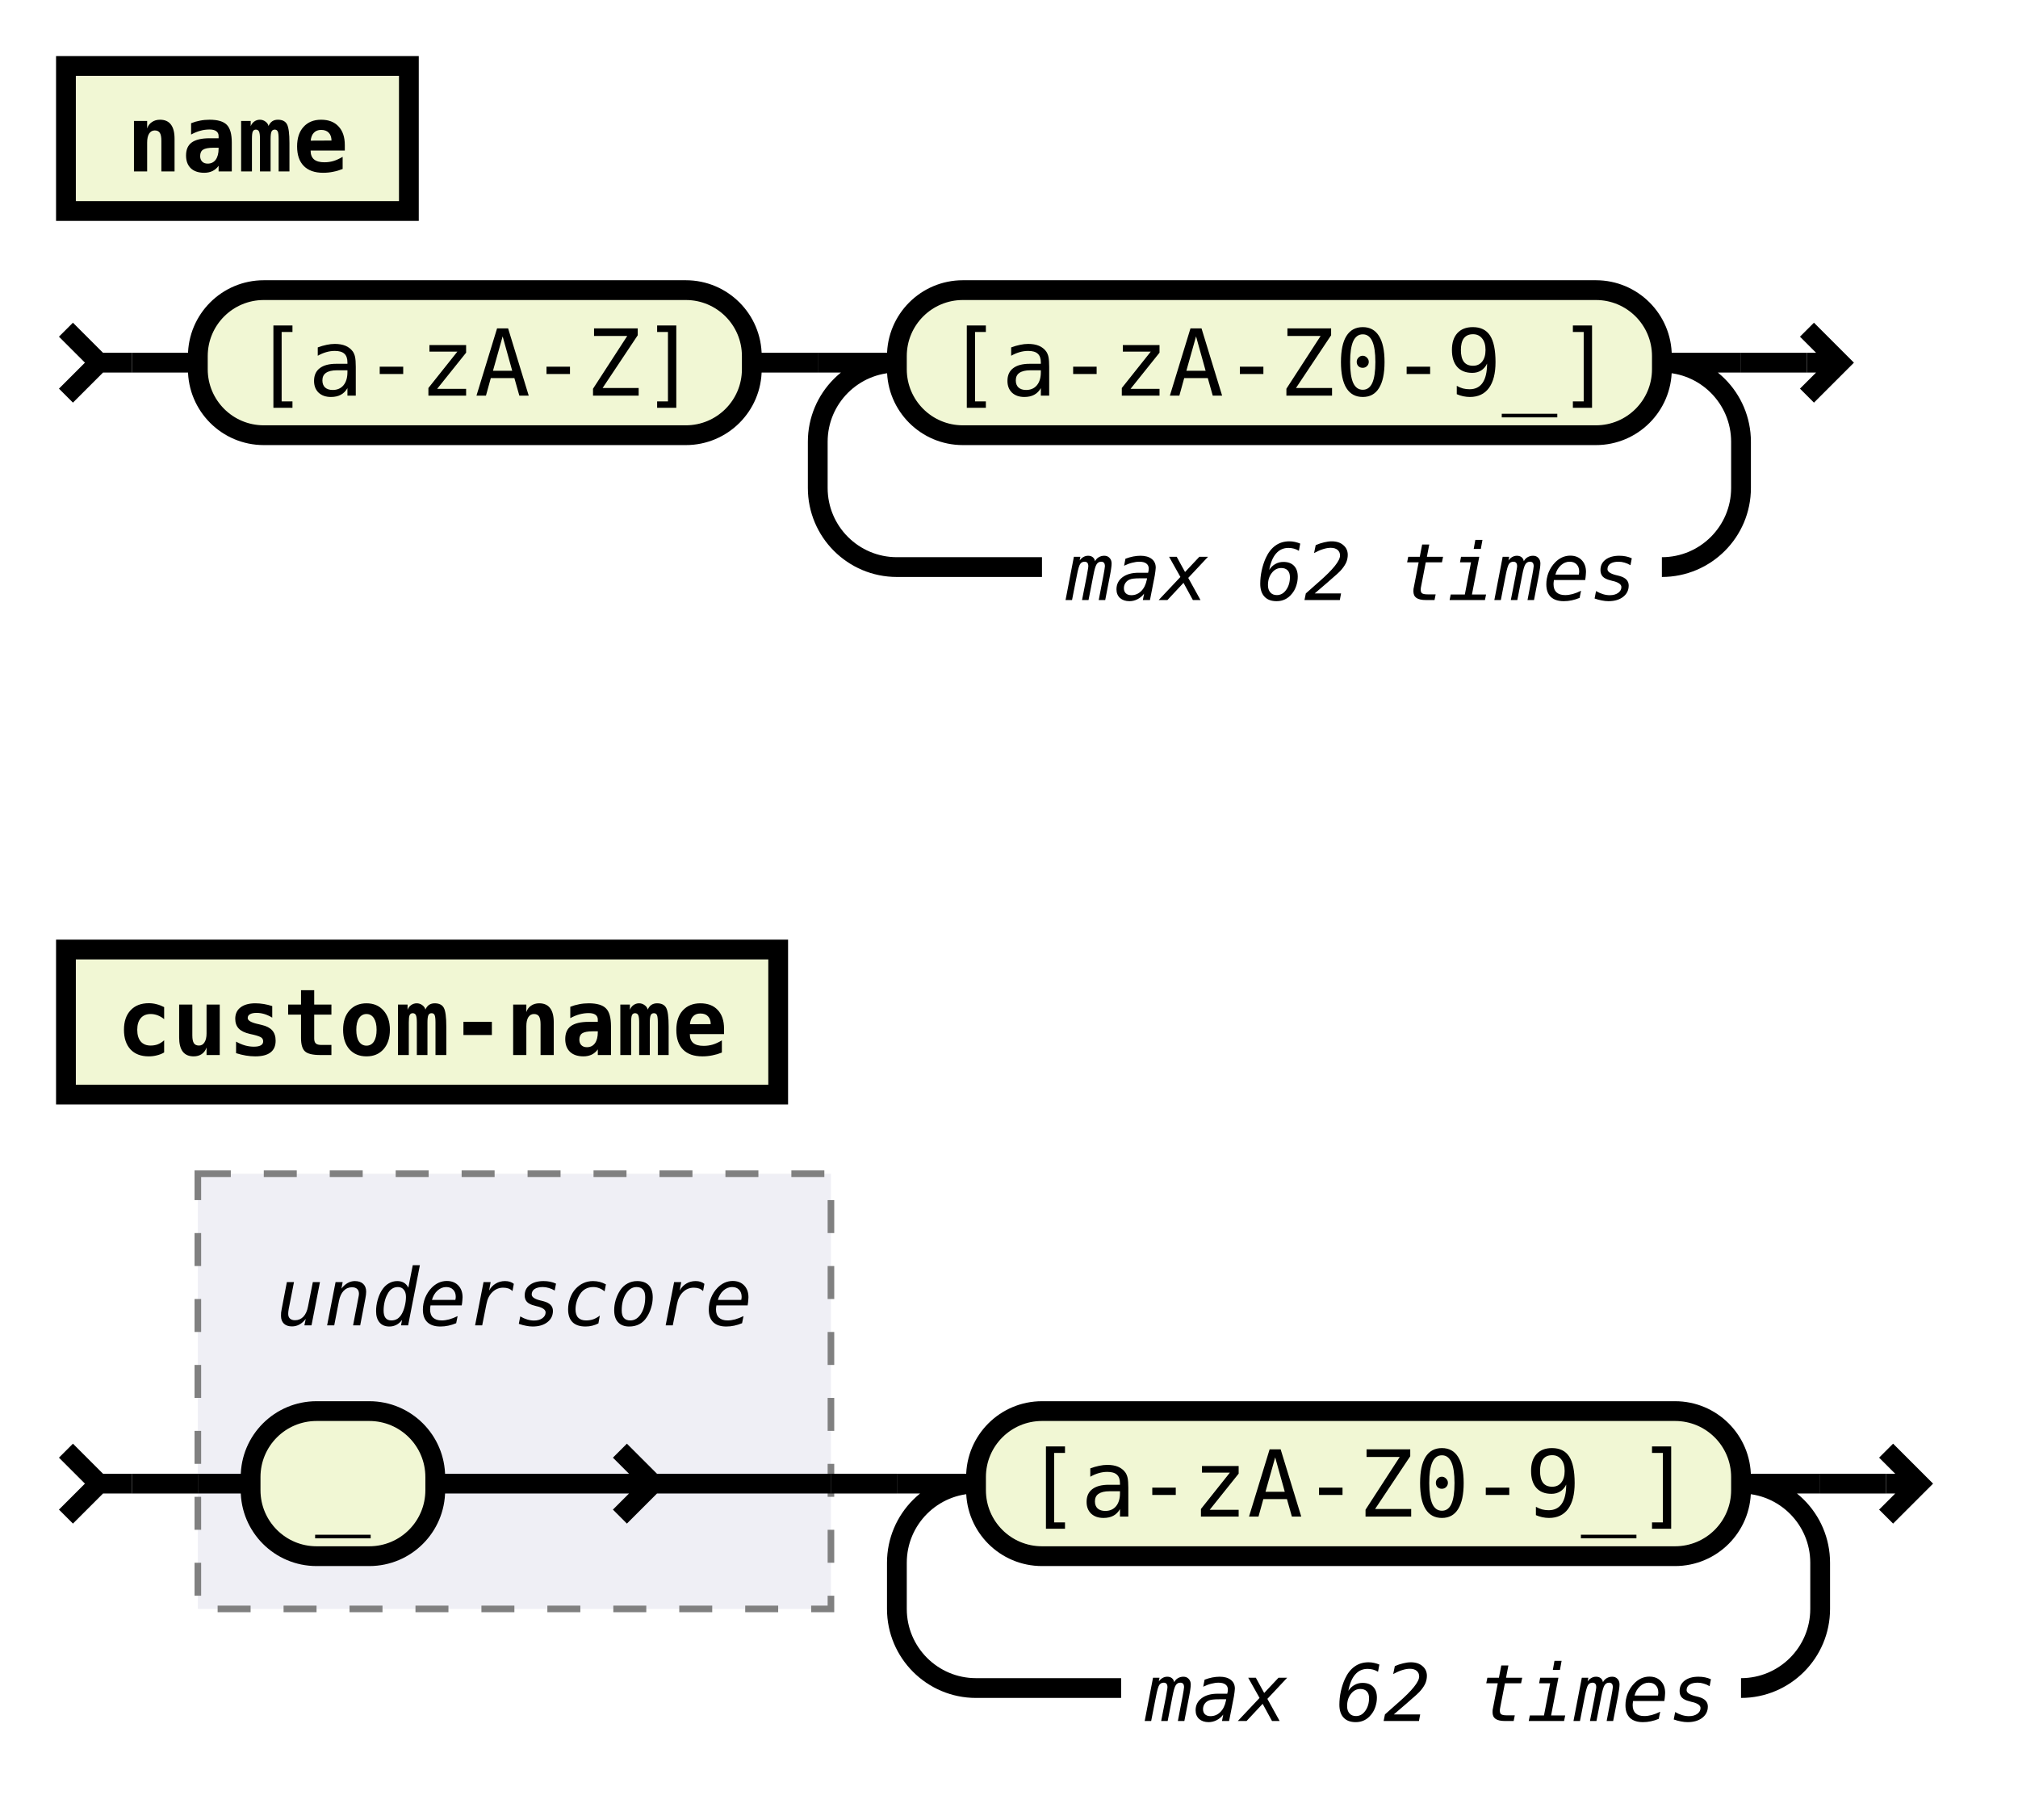
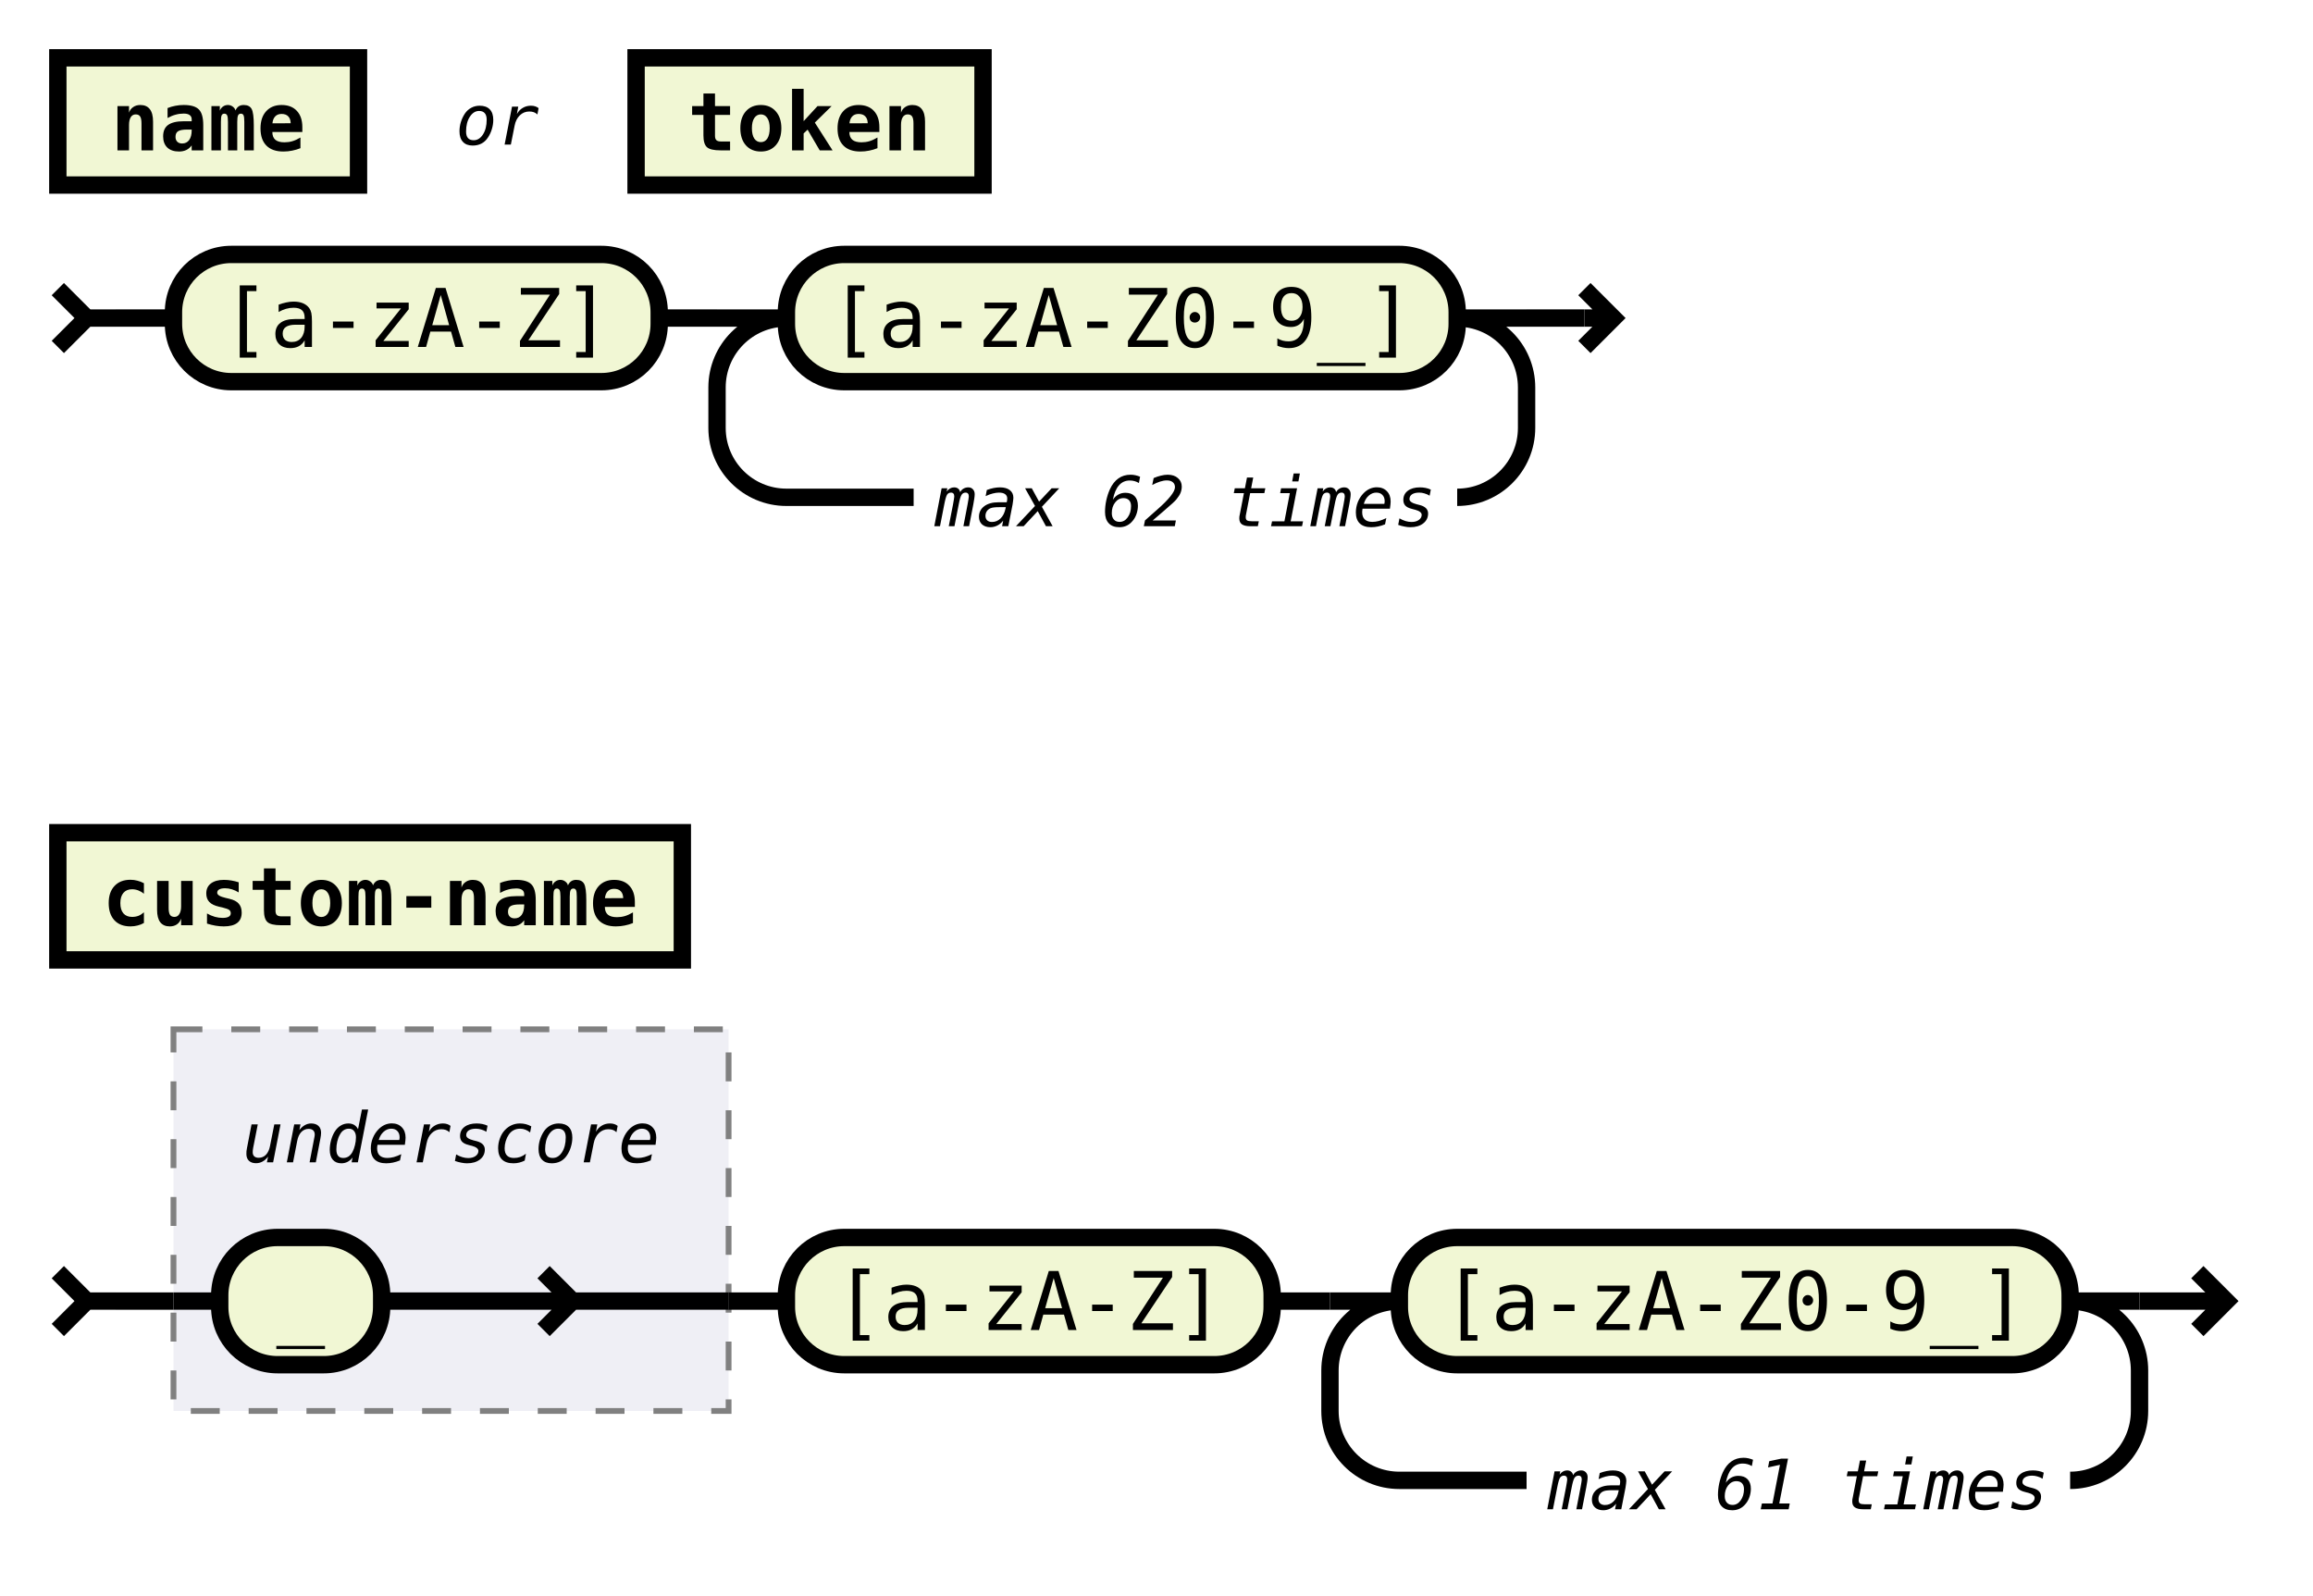
- <svg xmlns="http://www.w3.org/2000/svg" class="railroad" viewBox="0 0 306 276" width="244pt">
+ <svg xmlns="http://www.w3.org/2000/svg" class="railroad" viewBox="0 0 400 276" width="320pt">
  <style type="text/css">

    svg.railroad {
        background-color: hsl(30, 20%, 95%);
        background-size: 15px 15px;
        background-image: linear-gradient(to right, rgba(30, 30, 30, .05) 1px, transparent 1px),
                          linear-gradient(to bottom, rgba(30, 30, 30, .05) 1px, transparent 1px);
    }

    svg.railroad path {
        stroke-width: 3px;
        stroke: black;
        fill: transparent;
    }

    svg.railroad .debug {
        stroke-width: 1px;
        stroke: red;
    }

    svg.railroad text {
        font: 14px monospace;
        text-anchor: middle;
    }

    svg.railroad .nonterminal text {
        font-weight: bold;
    }

    svg.railroad text.comment {
        font: italic 12px monospace;
    }

    svg.railroad rect {
        stroke-width: 3px;
        stroke: black;
        fill:hsl(-290, 70%, 90%);
    }

    svg.railroad g.labeledbox &gt; rect {
        stroke-width: 1px;
        stroke: grey;
        stroke-dasharray: 5px;
        fill:rgba(90, 90, 150, .1);
    }</style>
  <g class="verticalgrid">
    <g class="horizontalgrid">
      <g class="nonterminal">
        <rect height="22" width="52" x="10" y="10" />
        <text x="36" y="26">
name</text>
+       </g>
+       <g>
+         <text class="comment" x="86" y="25">
+ or</text>
+       </g>
+       <g class="nonterminal">
+         <rect height="22" width="60" x="110" y="10" />
+         <text x="140" y="26">
+ token</text>
      </g>
    </g>
    <g class="sequence">
      <path d=" M 10 50 l 5 5 l -5 5 m 5 -5 h 5" />
      <g class="sequence">
        <g class="terminal">
          <rect height="22" rx="10" ry="10" width="84" x="30" y="44" />
          <text x="72" y="60">
[a-zA-Z]</text>
        </g>
        <g class="repeat">
          <path d=" M 124 55 h 12 m 116 0 h 12 m -12 0 a 12 12 0 0 1 12 12 v 7 a 12 12 0 0 1 -12 12 m -94 0 h -22 a 12 12 0 0 1 -12 -12 v -7 a 12 12 0 0 1 12 -12" />
          <g>
            <text class="comment" x="205" y="91">
max 62 times</text>
          </g>
          <g class="terminal">
            <rect height="22" rx="10" ry="10" width="116" x="136" y="44" />
            <text x="194" y="60">
[a-zA-Z0-9_]</text>
          </g>
        </g>
        <path d=" M 114 55 h 10" />
      </g>
      <path d=" M 274 55 h 5 m -5 5 l 5 -5 l -5 -5 m 5 5" />
      <path d=" M 20 55 h 10" />
      <path d=" M 264 55 h 10" />
    </g>
    <g />
    <g />
    <g />
    <g class="horizontalgrid">
      <g class="nonterminal">
        <rect height="22" width="108" x="10" y="144" />
        <text x="64" y="160">
custom-name</text>
      </g>
    </g>
    <g class="sequence">
      <path d=" M 10 220 l 5 5 l -5 5 m 5 -5 h 5" />
      <g class="sequence">
        <g class="labeledbox">
          <rect height="66" width="96" x="30" y="178" />
          <path d=" M 30 225 h 8 m 28 0 h 60 m -27 0 l -5 -5 m 0 10 l 5 -5 m 27 0" />
          <g>
            <text class="comment" x="78" y="201">
underscore</text>
          </g>
          <g class="terminal">
            <rect height="22" rx="10" ry="10" width="28" x="38" y="214" />
            <text x="52" y="230">
_</text>
          </g>
        </g>
+         <g class="terminal">
+           <rect height="22" rx="10" ry="10" width="84" x="136" y="214" />
+           <text x="178" y="230">
+ [a-zA-Z]</text>
+         </g>
        <g class="repeat">
-           <path d=" M 136 225 h 12 m 116 0 h 12 m -12 0 a 12 12 0 0 1 12 12 v 7 a 12 12 0 0 1 -12 12 m -94 0 h -22 a 12 12 0 0 1 -12 -12 v -7 a 12 12 0 0 1 12 -12" />
+           <path d=" M 230 225 h 12 m 116 0 h 12 m -12 0 a 12 12 0 0 1 12 12 v 7 a 12 12 0 0 1 -12 12 m -94 0 h -22 a 12 12 0 0 1 -12 -12 v -7 a 12 12 0 0 1 12 -12" />
          <g>
-             <text class="comment" x="217" y="261">
- max 62 times</text>
+             <text class="comment" x="311" y="261">
+ max 61 times</text>
          </g>
          <g class="terminal">
-             <rect height="22" rx="10" ry="10" width="116" x="148" y="214" />
-             <text x="206" y="230">
+             <rect height="22" rx="10" ry="10" width="116" x="242" y="214" />
+             <text x="300" y="230">
[a-zA-Z0-9_]</text>
          </g>
        </g>
        <path d=" M 126 225 h 10" />
+         <path d=" M 220 225 h 10" />
      </g>
-       <path d=" M 286 225 h 5 m -5 5 l 5 -5 l -5 -5 m 5 5" />
+       <path d=" M 380 225 h 5 m -5 5 l 5 -5 l -5 -5 m 5 5" />
      <path d=" M 20 225 h 10" />
-       <path d=" M 276 225 h 10" />
+       <path d=" M 370 225 h 10" />
    </g>
  </g>
</svg>
